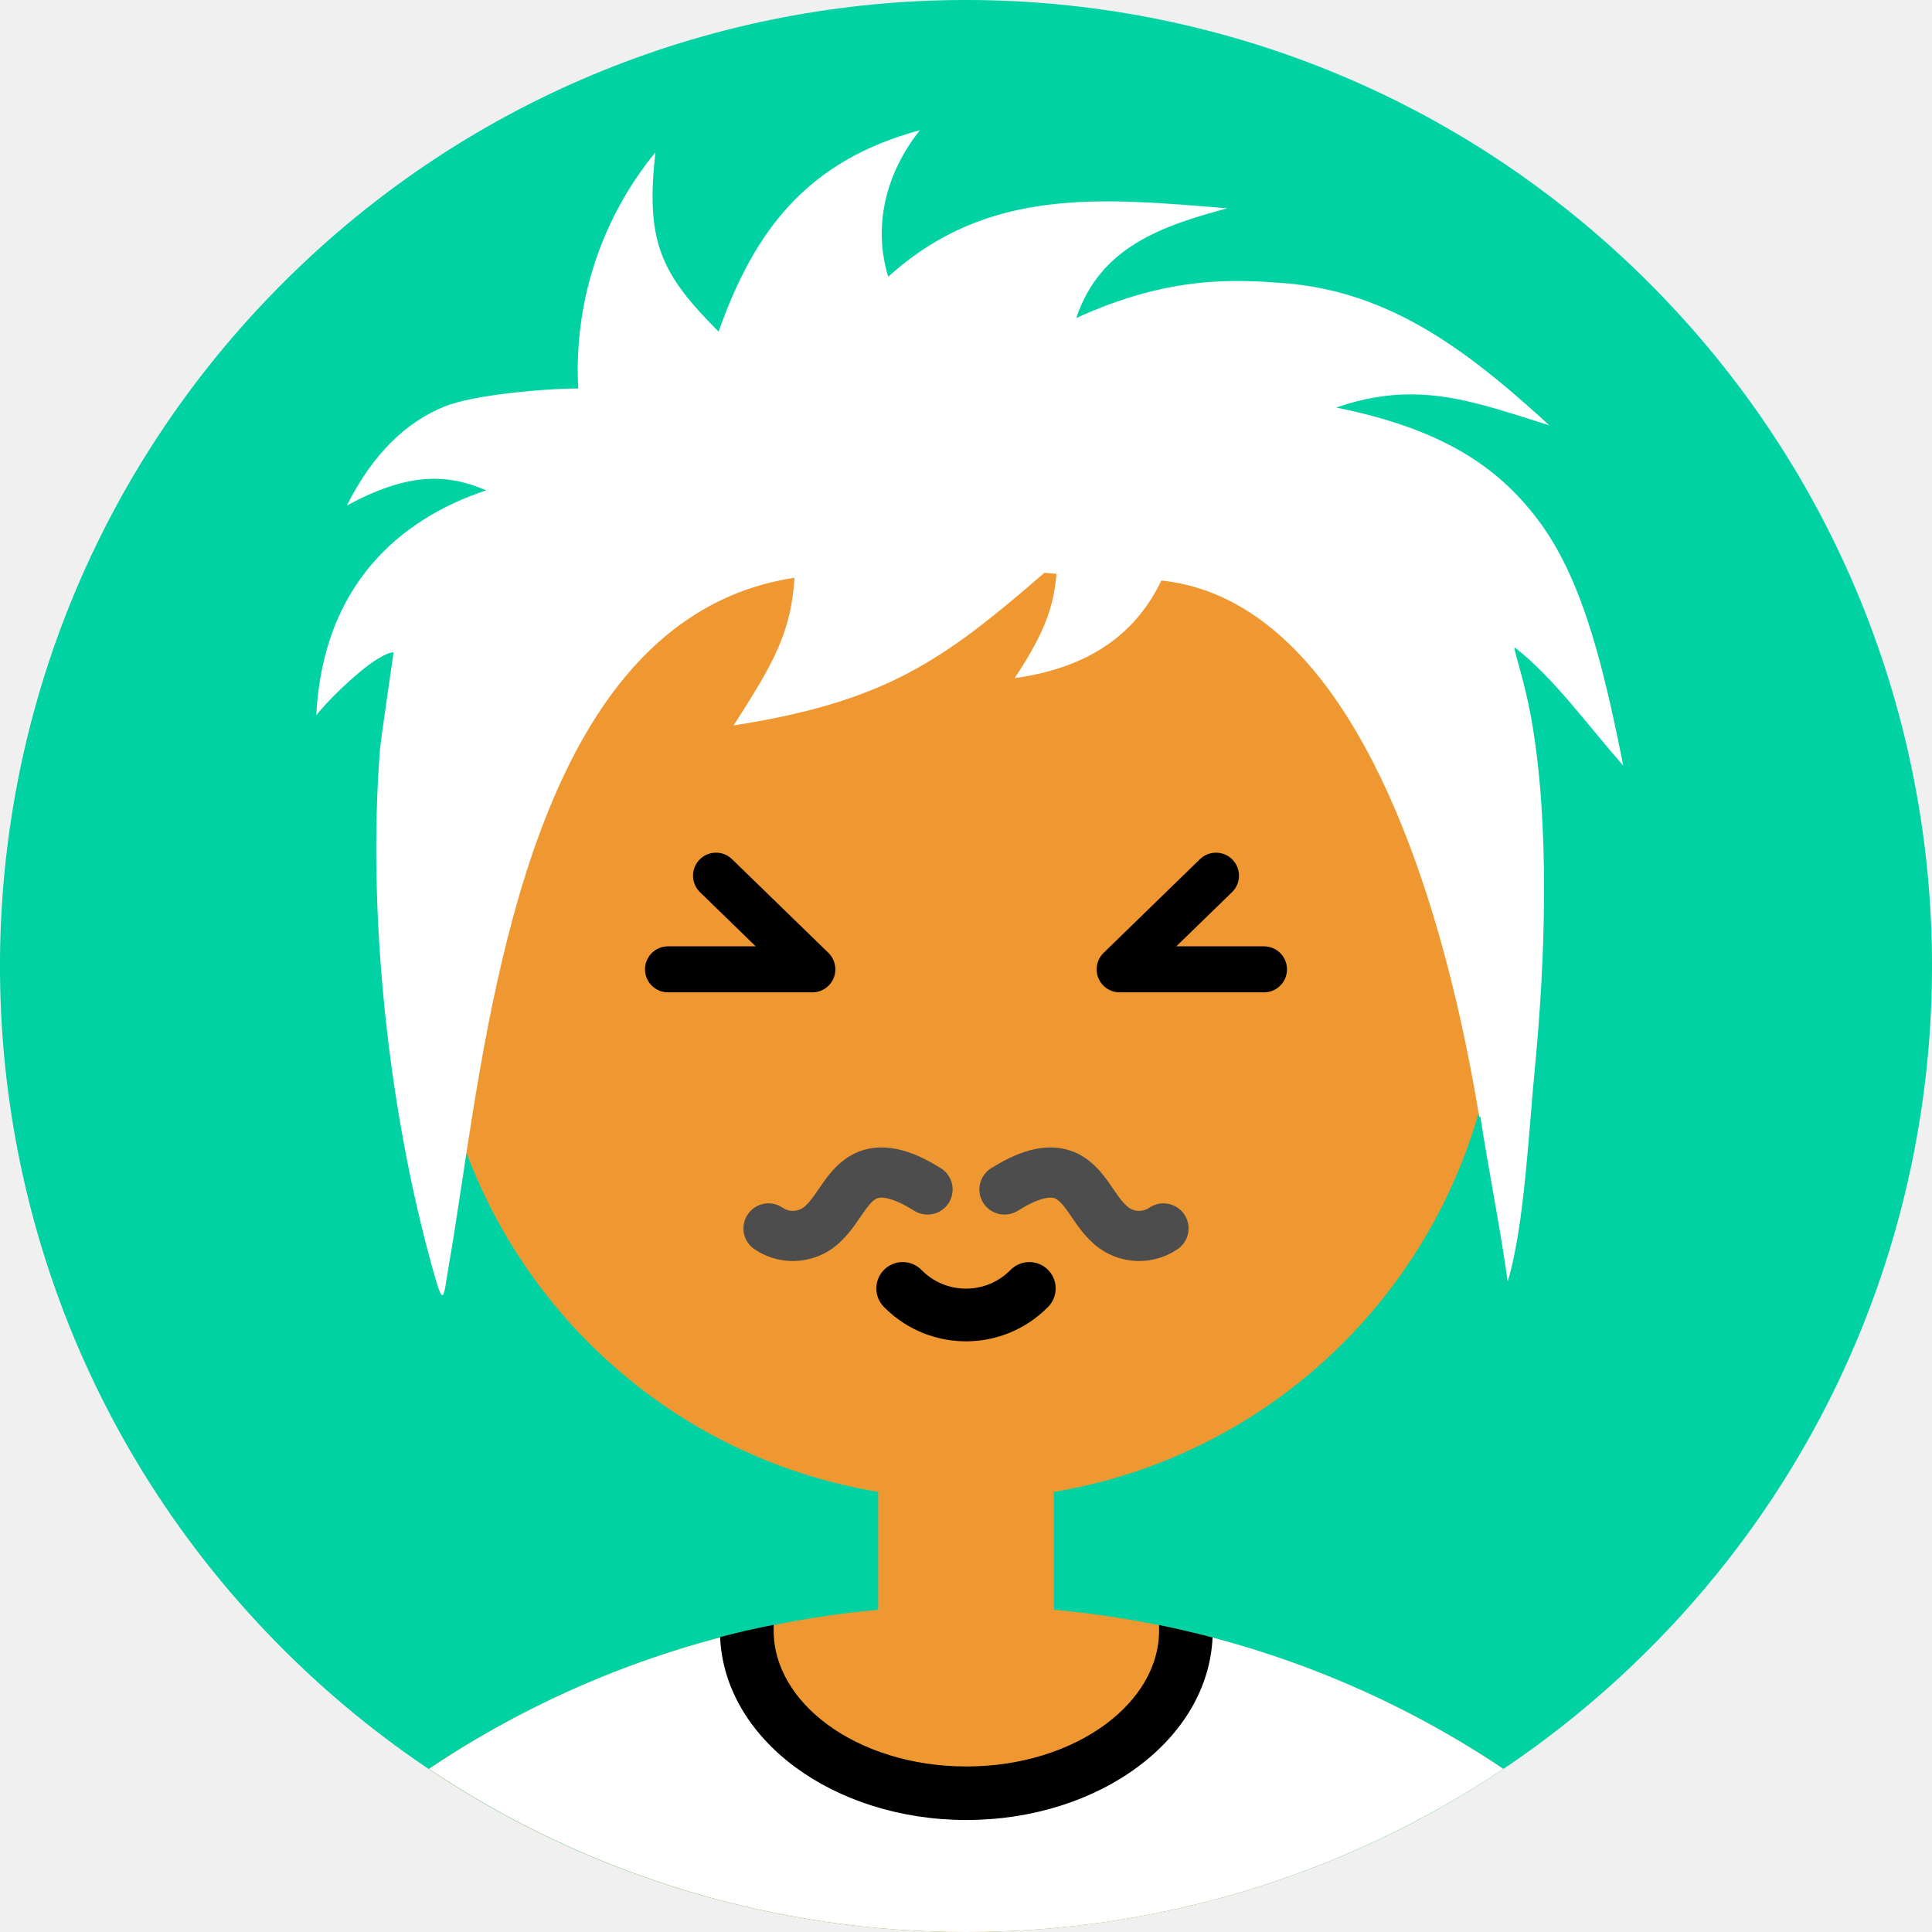
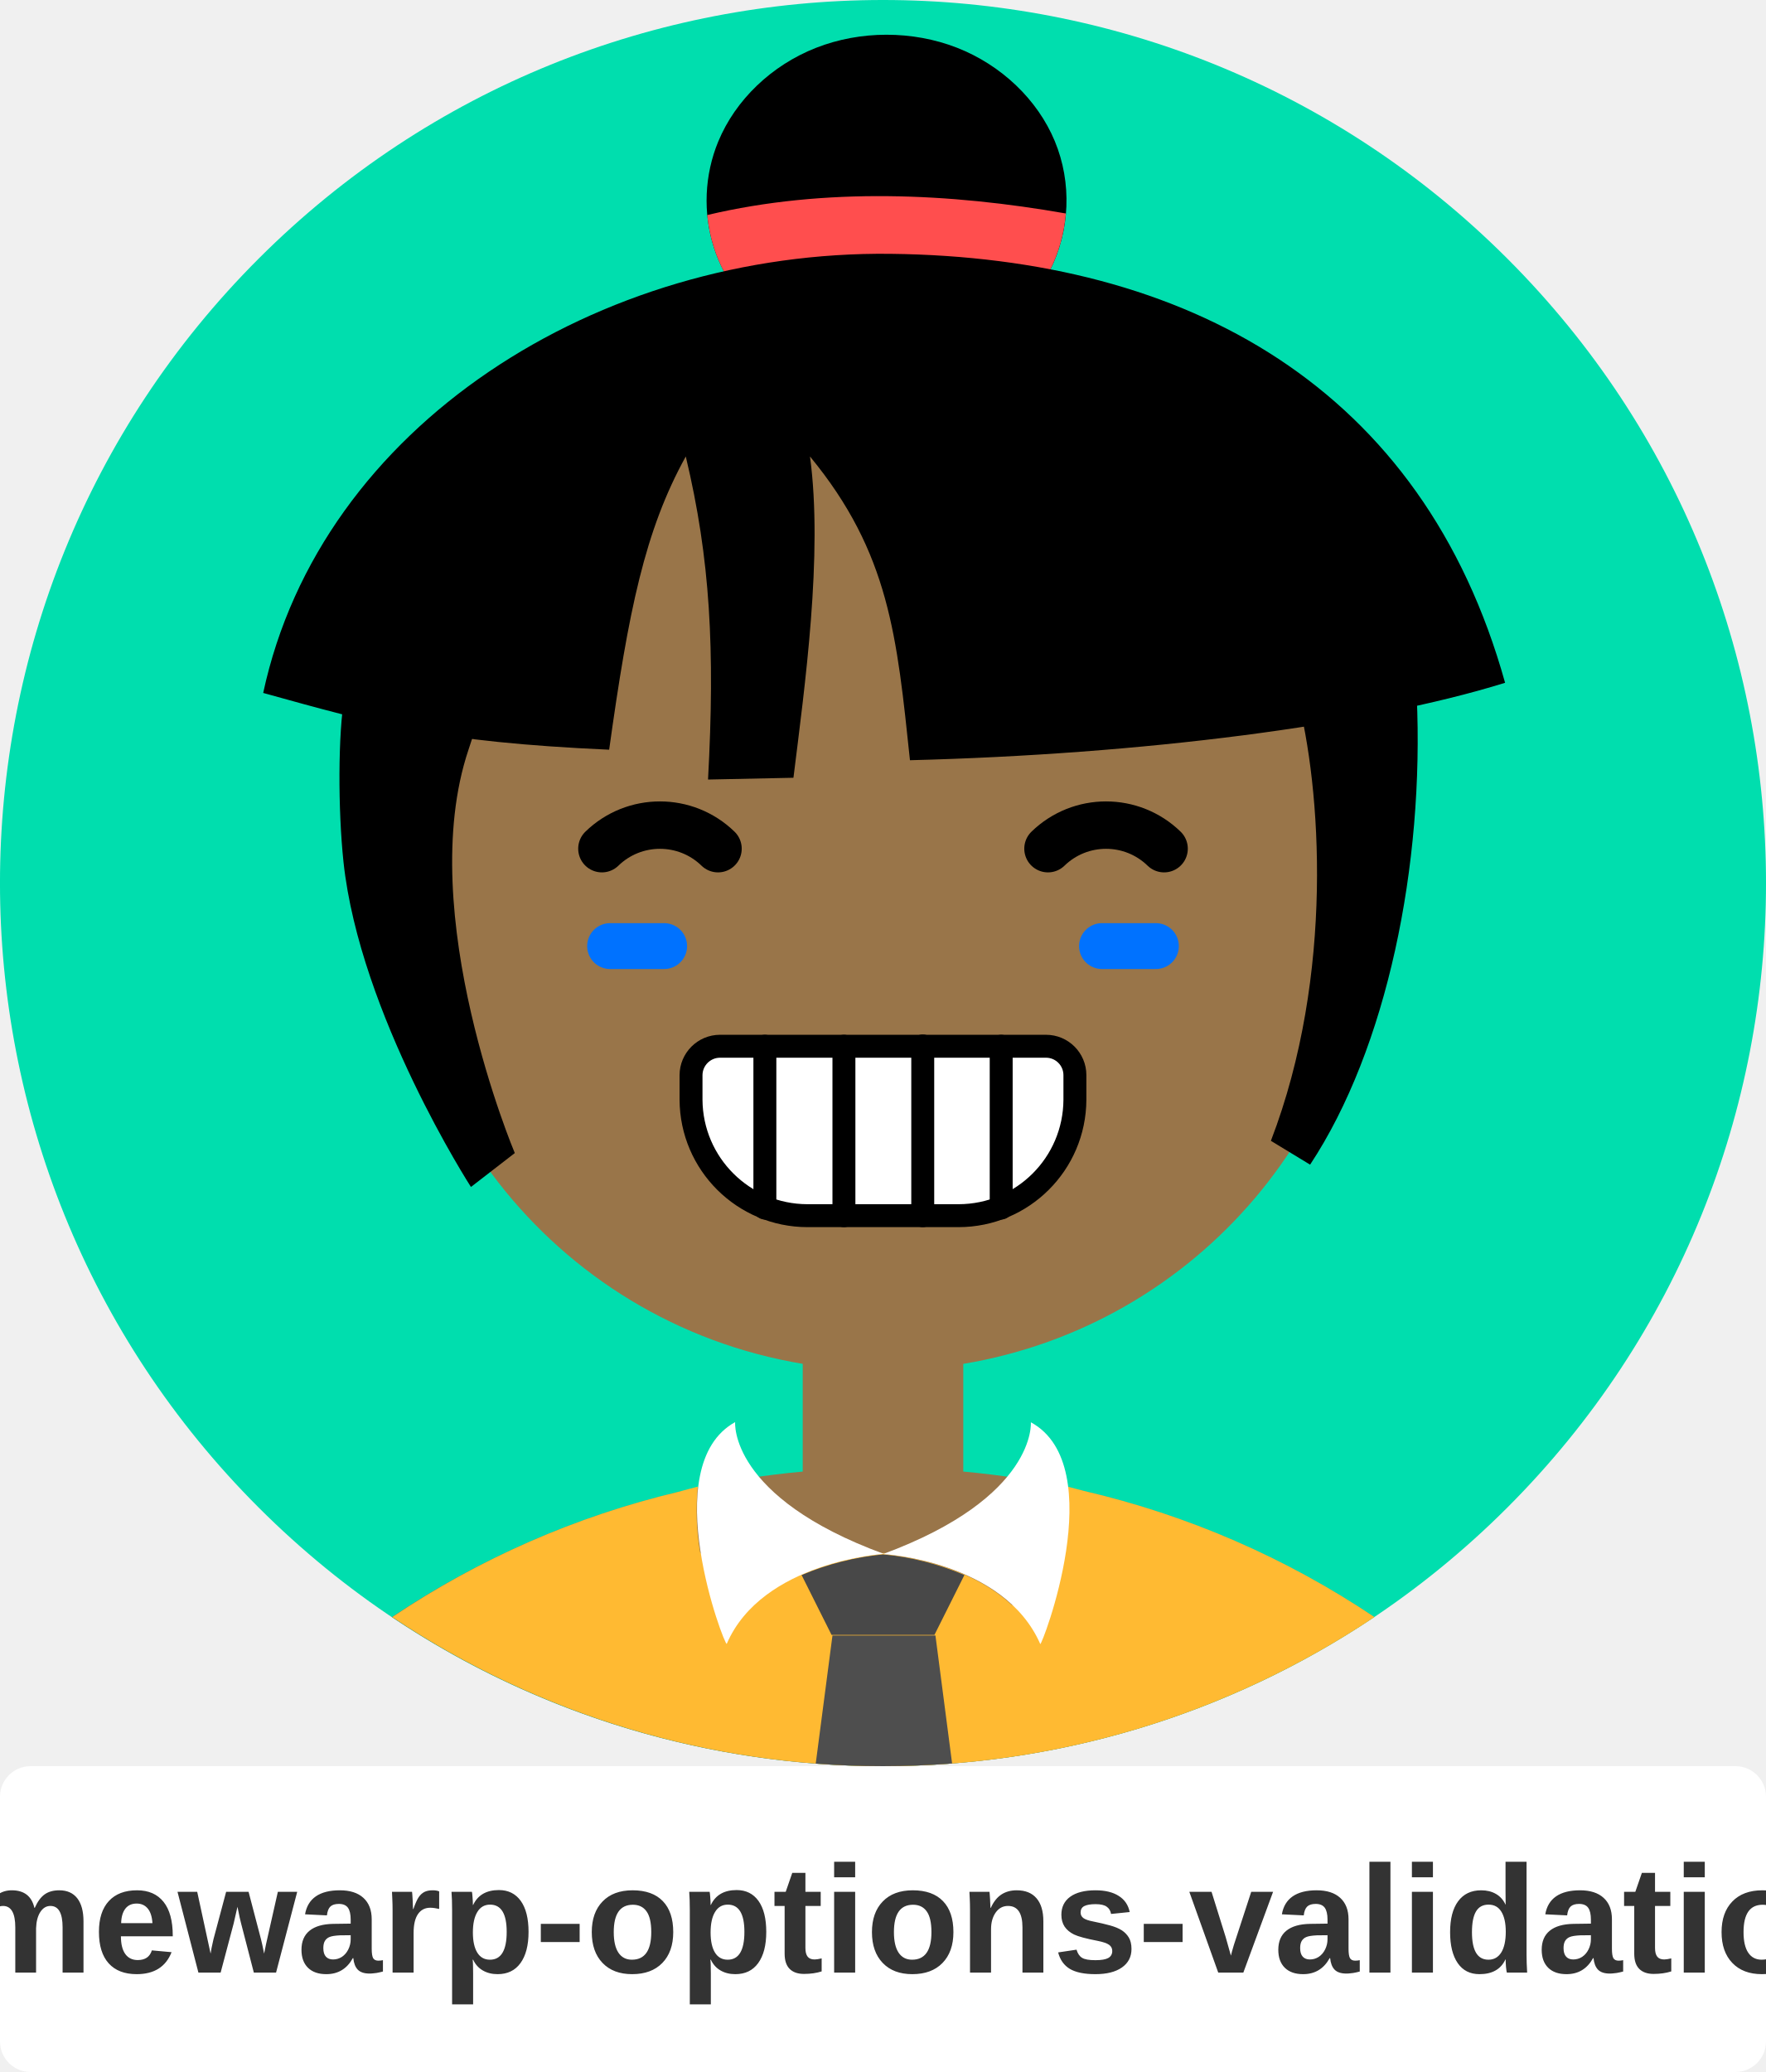
- <svg xmlns="http://www.w3.org/2000/svg" viewBox="0 0 231 231">
-   <path d="M33.83,33.83a115.5,115.5,0,1,1,0,163.34,115.49,115.49,0,0,1,0-163.34Z" style="fill:#00d2a3;" />
-   <path d="m115.5 51.75a63.75 63.75 0 0 0-10.5 126.63v14.09a115.5 115.5 0 0 0-53.729 19.027 115.5 115.5 0 0 0 128.46 0 115.5 115.5 0 0 0-53.729-19.029v-14.084a63.75 63.75 0 0 0 53.25-62.881 63.75 63.75 0 0 0-63.65-63.75 63.75 63.75 0 0 0-0.1 0z" style="fill:#ef9831;" />
-   <path d="m141.75 195a114.79 114.79 0 0 1 38 16.5 115.53 115.53 0 0 1-128.46 0 114.79 114.79 0 0 1 38-16.5c0 10.76 11.75 19.48 26.25 19.48s26.25-8.72 26.25-19.48z" style="fill:#fff;" />
-   <path d="m92.502 194.27v0.704c0 4.303 2.437 8.258 6.381 11.183 4.22 3.12 10.106 5.051 16.661 5.051 6.548 0 12.434-1.93 16.654-5.051 3.943-2.925 6.388-6.88 6.388-11.183v-0.675c1.077 0.218 2.146 0.45 3.216 0.697h-7e-3c1.069 0.247 2.132 0.508 3.187 0.791-0.276 6.103-3.652 11.553-8.971 15.493-5.282 3.911-12.521 6.328-20.466 6.328-7.945 0-15.184-2.417-20.474-6.328-5.333-3.948-8.709-9.419-8.971-15.544 1.055-0.276 2.11-0.537 3.172-0.784 1.069-0.239 2.146-0.464 3.23-0.682z" style="fill:#000;" />
-   <path d="m109.99 15.57c-13.46 3.63-19.789 11.95-24.069 24.08-7-7-8.731-10.82-7.561-21.43a41 41 0 0 0-9.27 24.988c0.037 7.678 5.646 13.939 12.697 15.297-13.315 5.811-15.258 22.033-14.045 33.524 5.769-11.861 14.254-20.981 27.258-22.951-0.43 6.6-2.51 10.22-7.29 17.66 18.29-2.86 25.119-7.82 37.15-18.24 0.46 0 1 0.089 1.461 0.121-0.33 3.56-1.091 6.56-5 12.46 9.53-1.32 14.721-5.801 17.539-11.671 8.886 0.953 15.836 6.785 21.26 14.818 1.928-15.211-4.477-26.6-19.807-34.036 1.417-2.697 8.014-11.925 17.661-15.721-1.424-0.286-2.888-0.495-4.403-0.611-5.71-0.42-13.62-1-24.89 4.17 2.85-8.51 10.21-11 18.05-13.12-15.131-1.25-28.61-2.59-40.53 8.18-1.9-6.21-0.181-12.54 3.789-17.52z" style="fill:#fff;" />
-   <path d="m172.63 69.954c1.229 14.064 0.938 29.96 0.346 45.169 1.789 6.796 3.038 13.235 3.884 18.388l0.14-0.011c1 6.56 2.36 13.18 3.27 19.73 2-6.57 2.53-18.25 3.24-25.43 1.26-13 1.83-29.311-0.43-41.931-0.85-4.72-2.001-7.69-2.001-8.48 4.62 3.56 8.661 9.22 13.001 14.15-0.675-3.432-1.347-6.6-2.057-9.527-4.047-5.718-13.726-12.154-19.393-12.06z" style="fill:#fff;" />
-   <path d="m157.97 34.471c-10.339 2.758-17.715 13.543-19.132 16.24 15.33 7.436 20.783 17.96 21.278 33.517 5.953 8.818 10.066 20.289 12.857 30.895 0.876-13.178 1.819-27.726 0.266-44.28 2.57 0.449 9.137 1.393 18.781 11.17-2.116-8.732-4.567-15.31-8.454-20.283-4.56-5.84-10.999-10.431-23.809-13 9.65-3.34 16.27-0.77 25.5 2.13-8.139-7.431-16.474-14.219-27.287-16.389z" style="fill:#fff;" />
-   <path d="m61.473 73.354c-7.256-0.775-13.024 2.375-16.262 5.388 0.738-0.454 1.387-0.742 1.849-0.742 0 0-1.52 10.359-1.62 11.519-1.56 19.73 1 43.401 6.37 62.471 1.31 4.69 1.19 3.089 1.89-0.911 1.753-10.061 3.389-24.703 6.974-38.864-5.068-17.627-4.251-32.403 0.799-38.861z" style="fill:#fff;" />
-   <path d="m69.09 43.21c-0.025 1.08-8e-3 2.161 0.052 3.24-3.84 0-12.46 0.72-16 2.16-4.45 1.8-8.48 5.48-11.67 11.83 7.3-3.94 11.899-3.85 16.66-1.81-10.39 3.45-19.52 11.37-20.32 26.9 1.146-1.505 4.608-4.979 7.139-6.628 0.09-0.059 0.174-0.106 0.262-0.159 3.714-2.321 9.049-5.125 15.181-4.955-5.05 6.458-6.682 20.434 0.282 38.428 1.787-7.057 4.057-13.994 7.068-20.184-1e-3 -11.664 2.076-27.774 15.391-33.585-7.051-2.154-12.709-7.991-14.043-15.236z" style="fill:#fff;" />
-   <path d="m145.39 104.7-11.52 11.2h17.26m-65.52-11.2 11.52 11.2h-17.26" style="fill:none;stroke-linecap:round;stroke-linejoin:round;stroke-width:5.5px;stroke:#000;" />
-   <path d="m123.07 154.05a10.61 10.61 0 0 1-15 0.14l-0.14-0.14" style="fill:none;stroke-linecap:round;stroke-linejoin:round;stroke-width:6.3px;stroke:#000;" />
-   <path d="m120.1 142.22 0.19-0.11c3-1.87 5.45-2.4 7.3-1.46 2.15 1.1 3.12 3.84 4.84 5.5a5.18 5.18 0 0 0 6.68 0.73m-28.21-4.66-0.19-0.11c-3-1.87-5.45-2.4-7.3-1.46-2.15 1.1-3.12 3.84-4.84 5.5a5.18 5.18 0 0 1-6.68 0.73" style="fill:none;stroke-linecap:round;stroke-linejoin:round;stroke-width:6px;stroke:#4d4d4d;" />
+ <svg xmlns="http://www.w3.org/2000/svg" viewBox="0 0 231 271">
+   <path d="M33.83,33.83a115.5,115.5,0,1,1,0,163.34,115.49,115.49,0,0,1,0-163.34Z" style="fill:#00deae;" />
+   <path d="m115.5 51.75a63.75 63.75 0 0 0-10.5 126.63v14.09a115.5 115.5 0 0 0-53.729 19.027 115.5 115.5 0 0 0 128.46 0 115.5 115.5 0 0 0-53.729-19.029v-14.084a63.75 63.75 0 0 0 53.25-62.881 63.75 63.75 0 0 0-63.65-63.75 63.75 63.75 0 0 0-0.1 0z" style="fill:#997549;" />
+   <path d="m116 203.13c-0.12 0-0.25 0.12-0.49 0.12s-0.25-0.12-0.49-0.12zm-27.29-8c0.87-0.25 1.72-0.47 2.56-0.69a32.37 32.37 0 0 0 0.3 8.57 21.5 21.5 0 0 0 7 6.88c6.41-6 16.8-6.64 16.8-6.64s10.5 0.58 17 6.69a21.61 21.61 0 0 0 6.93-6.66 32.34 32.34 0 0 0 0.35-8.84l2.13 0.56a114.79 114.79 0 0 1 38 16.5 115.53 115.53 0 0 1-128.46 0 114.64 114.64 0 0 1 37.38-16.37z" style="fill:#FFBA32;" />
+   <path d="m126.15 206-3.92 7.83h-13.46l-3.92-7.83a36.59 36.59 0 0 1 10.65-2.7 35.66 35.66 0 0 1 10.65 2.7z" style="fill:#484848;" />
+   <path d="m124.54 230.65-2.18-16.74h-13.47l-2.19 16.76c2.9 0.22 5.84 0.33 8.8 0.33s6.06-0.12 9-0.35z" style="fill:#4e4e4e;" />
+   <path d="m134.84 186s0.86 9.8-19.34 17.26c0 0 15.79 0.86 20.57 11.76 0.12 0.49 9.3-23.26-1.23-29z" style="fill:#fff;" />
+   <path d="m96.16 186c-10.41 5.76-1.35 29.39-1.1 29 4.65-10.78 20.56-11.76 20.56-11.76-20.32-7.45-19.46-17.24-19.46-17.24z" style="fill:#fff;" />
+   <path d="m169.65 90.998c3.137 11.94 4.937 36.484-3.412 58.213l5.129 3.116c10.044-15.199 14.959-39.163 13.943-61.33z" style="fill:#000;" />
+   <path d="m45.081 90.989c-0.881 4.93-0.875 14.953-0.15 21.75 2.132 19.98 16.671 42.505 16.671 42.505l5.735-4.433s-13.244-31.348-6.057-52.751c0.521-1.552 0.956-2.916 1.346-4.184z" style="fill:#000;" />
+   <path d="m117 3.488c-8.214-0.199-19.13 7.933-18.494 9.352 1.621 3.619 11.176 22.55 11.889 23.963h10.148c2.602-6.31 11.32-26.531 11.32-26.531s-4.138-4.138-12.416-6.438c-0.776-0.216-1.598-0.325-2.447-0.346z" style="fill:none;" />
+   <path d="m115.95 4.543c-3.156 0-6.312 0.575-9.216 1.715-5.808 2.282-10.532 6.808-12.779 12.245v-5e-3c-1.817 4.397-2.023 9.344-0.581 13.857 0.694 2.169 1.769 4.23 3.153 6.097h38.893c0.71-0.958 1.344-1.964 1.879-3.014 2.681-5.267 2.93-11.542 0.673-16.975-2.257-5.434-6.989-9.952-12.802-12.224-2.906-1.133-6.063-1.699-9.22-1.696z" style="fill:#000;" />
+   <path d="m92.512 28.125c0.134 1.432 0.419 2.851 0.86 4.231 1.443 4.513 4.528 8.565 8.641 11.353 4.114 2.787 9.231 4.291 14.336 4.216 5.105-0.076 10.168-1.733 14.181-4.642 2.875-2.083 5.213-4.793 6.766-7.845 1.2-2.359 1.909-4.919 2.127-7.516-15.037-2.641-31.421-3.467-46.912 0.203z" style="fill:#ff4e4e;" />
+   <path d="m34.426 90.63c14.714 4.078 22.683 6.409 45.254 7.426 2.532-18.185 4.669-28.672 10.023-38.352 3.203 13.403 3.835 25.22 2.911 42.253l11.172-0.232c1.471-11.886 3.899-29.213 2.164-42.021 10.416 12.631 11.373 23.624 13.077 39.726 30.174-0.76 59.808-4.512 77.845-10.128-10.76-38.608-41.475-55.66-80.38-56.104-38.182-0.451-74.543 22.405-82.065 57.432z" style="fill:#000;" />
+   <path d="m78.73 111a10.9 10.9 0 0 1 15.19 0m43.16 0a10.9 10.9 0 0 1 15.19 0" style="fill:none;stroke-linecap:round;stroke-linejoin:round;stroke-width:6.2px;stroke:#000;" />
+   <path d="m79.804 123.74h7.07m57.273 0h7.05" style="fill:none;stroke-linecap:round;stroke-linejoin:round;stroke-width:6px;stroke:#0072ff;" />
+   <path d="m94.19 136.84h42.632a3.78 3.78 0 0 1 3.78 3.78v3.22a15.231 15.23 0 0 1-15.211 15.16h-19.781a15.251 15.25 0 0 1-15.221-15.16v-3.22a3.8 3.8 0 0 1 3.78-3.78z" style="fill:#fff;stroke-linecap:round;stroke-linejoin:round;stroke-width:3px;stroke:#000;" />
+   <path d="m130.96 136.84v21.16m-30.911-21.16v21.16m10.34-21.16v22.16m10.31-22.2v22.2" style="fill:none;stroke-linecap:round;stroke-linejoin:round;stroke-width:3px;stroke:#000;" />
+   <rect x="0" y="231" width="231" height="40" fill="#FFFFFF" rx="4" ry="4" />
+   <text x="115.5" y="258" text-anchor="middle" font-family="Arial, Helvetica, sans-serif" font-size="20" font-weight="bold" fill="#333333">
+     timewarp-options-validation
+   </text>
</svg>
